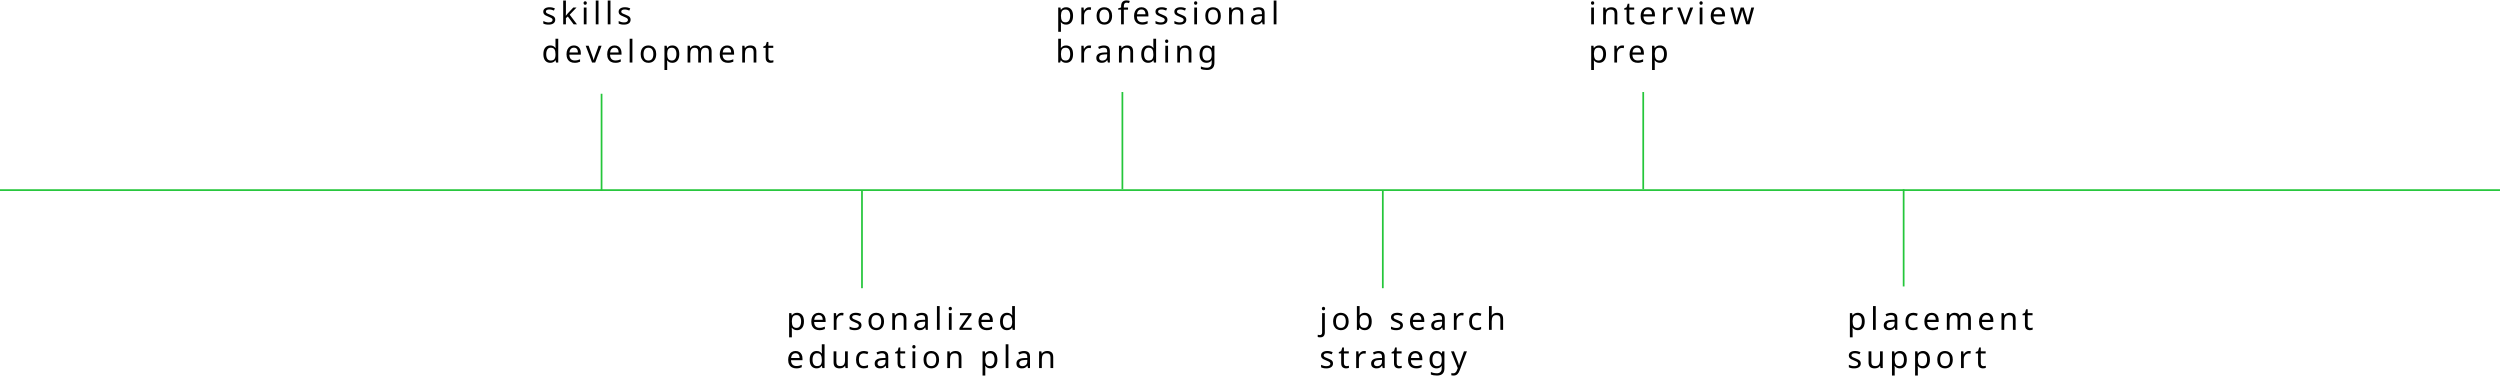
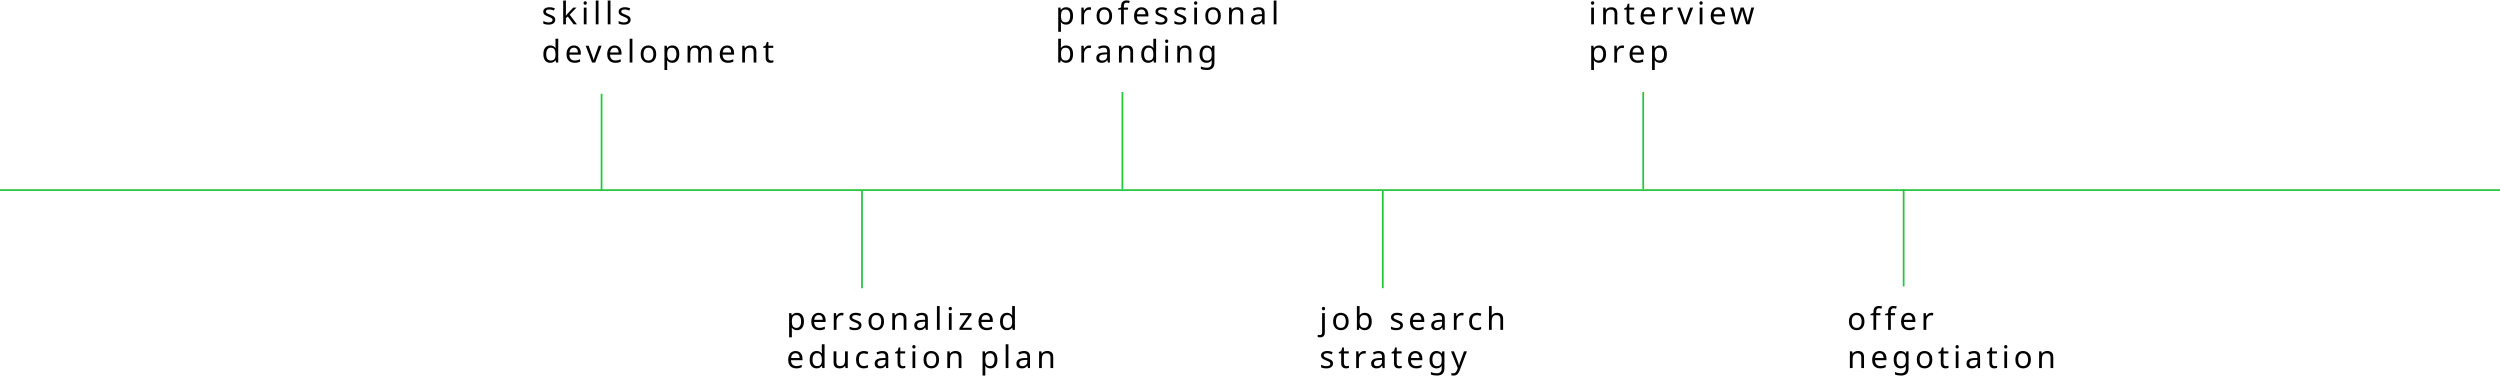
<svg xmlns="http://www.w3.org/2000/svg" width="1440px" height="217px" viewBox="0 0 1440 217" version="1.1">
  <defs />
  <g id="Page-1" stroke="none" stroke-width="1" fill="none" fill-rule="evenodd">
-     <g id="landingPage(&gt;1339px)" transform="translate(0, -1515)">
-       <g id="timeline(&gt;1339px)" transform="translate(0, 1512)">
+     <g id="landingPage(&gt;1339px)" transform="translate(0, -1577)">
+       <g id="timeline(&gt;1339px)" transform="translate(0, 1574)">
        <g id="timeline" transform="translate(0, 56)" stroke="#24C63A" stroke-linecap="square">
          <path d="M0.5,56.5 L1440.5,56.5" id="Line-2" />
          <path d="M346.5,1.5 L346.5,56.5" id="Line-3" />
          <path d="M496.5,57.5 L496.5,112.5" id="Line-3" />
          <path d="M646.5,0.5 L646.5,55.5" id="Line-3" />
          <path d="M796.5,57.5 L796.5,112.5" id="Line-3" />
          <path d="M946.5,0.5 L946.5,55.5" id="Line-3" />
          <path d="M1096.5,56.5 L1096.5,111.5" id="Line-3" />
        </g>
        <text id="skills-development" font-family="Cabin-Regular, Cabin" font-size="18" font-weight="normal" letter-spacing="2.25" fill="#000000">
          <tspan x="312" y="17">skills </tspan>
          <tspan x="312" y="39">development</tspan>
        </text>
        <text id="personalized-educati" font-family="Cabin-Regular, Cabin" font-size="18" font-weight="normal" letter-spacing="2.25" fill="#000000">
          <tspan x="453" y="193">personalized </tspan>
          <tspan x="453" y="215">education plan</tspan>
        </text>
        <text id="job-search-strategy" font-family="Cabin-Regular, Cabin" font-size="18" font-weight="normal" letter-spacing="2.25" fill="#000000">
          <tspan x="760" y="193">job search </tspan>
          <tspan x="760" y="215">strategy</tspan>
        </text>
-         <text id="placement-support" font-family="Cabin-Regular, Cabin" font-size="18" font-weight="normal" letter-spacing="2.25" fill="#000000">
-           <tspan x="1064" y="193">placement </tspan>
-           <tspan x="1064" y="215">support</tspan>
+         <text id="offer-negotiation" font-family="Cabin-Regular, Cabin" font-size="18" font-weight="normal" letter-spacing="2.25" fill="#000000">
+           <tspan x="1064" y="193">offer </tspan>
+           <tspan x="1064" y="215">negotiation</tspan>
        </text>
        <text id="professional-brandin" font-family="Cabin-Regular, Cabin" font-size="18" font-weight="normal" letter-spacing="2.25" fill="#000000">
          <tspan x="608" y="17">professional </tspan>
          <tspan x="608" y="39">branding</tspan>
        </text>
        <text id="interview-prep" font-family="Cabin-Regular, Cabin" font-size="18" font-weight="normal" letter-spacing="2.25" fill="#000000">
          <tspan x="915" y="17">interview  </tspan>
          <tspan x="915" y="39">prep</tspan>
        </text>
      </g>
    </g>
  </g>
</svg>
